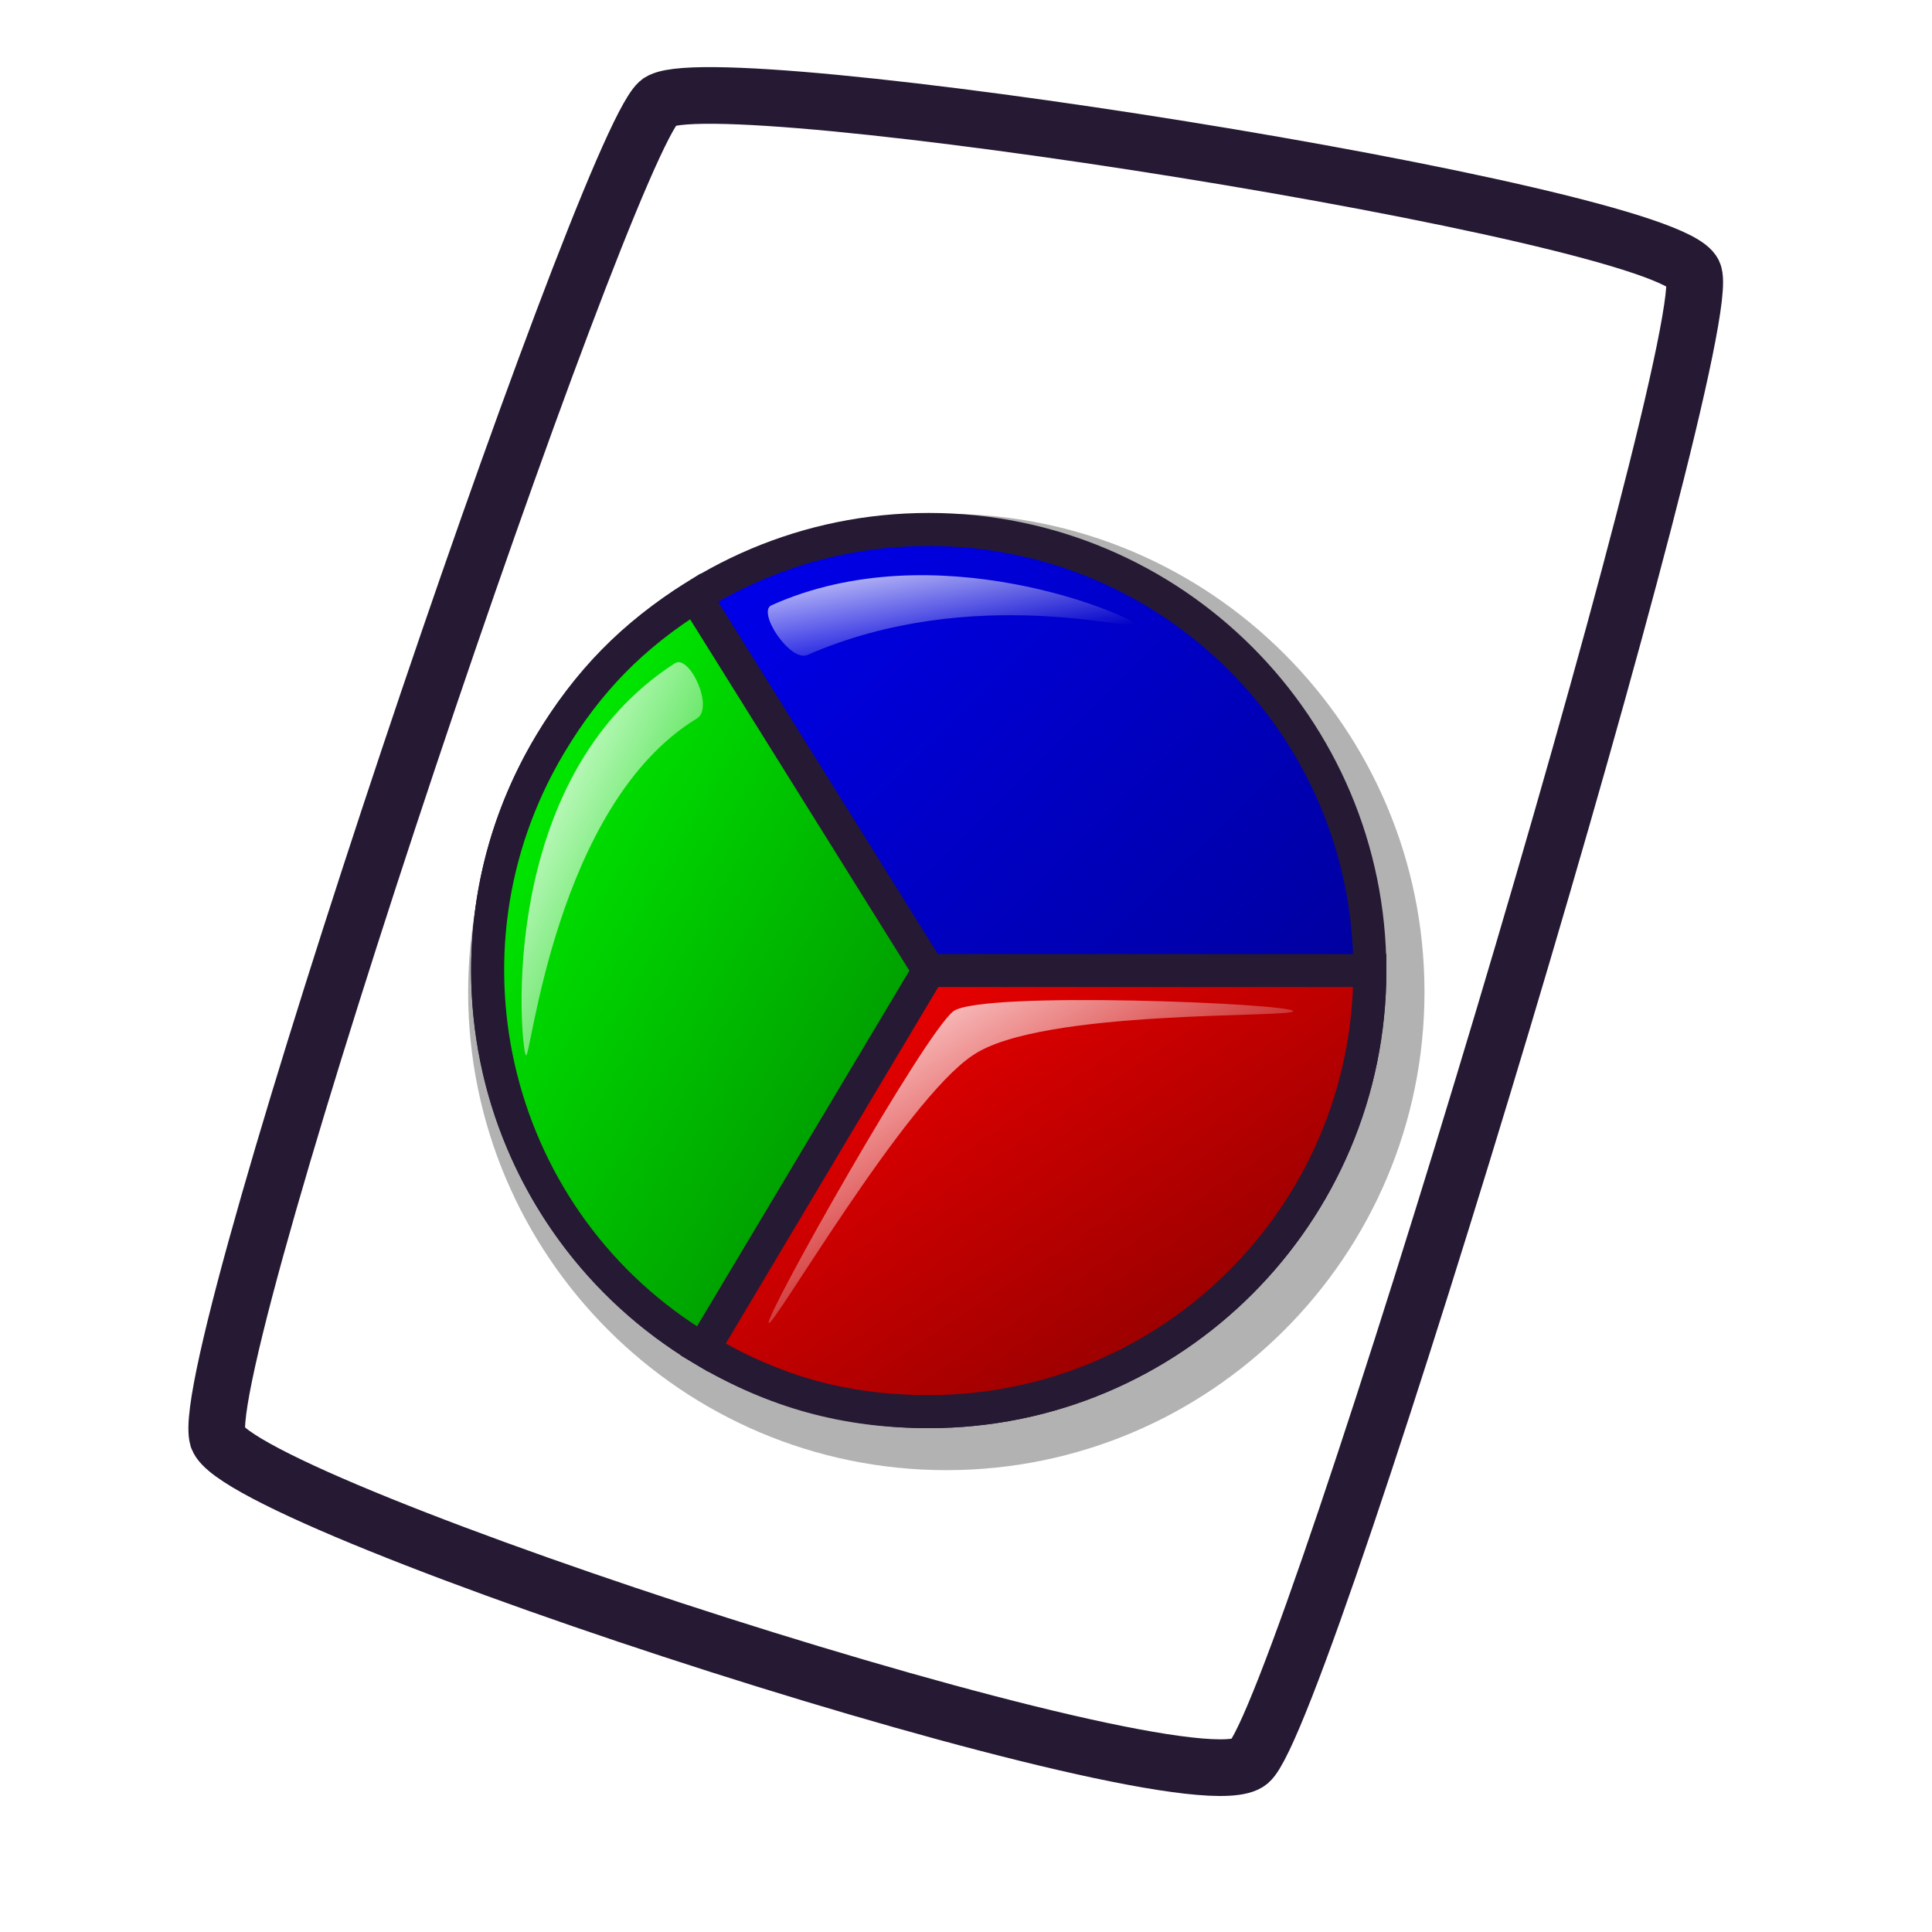
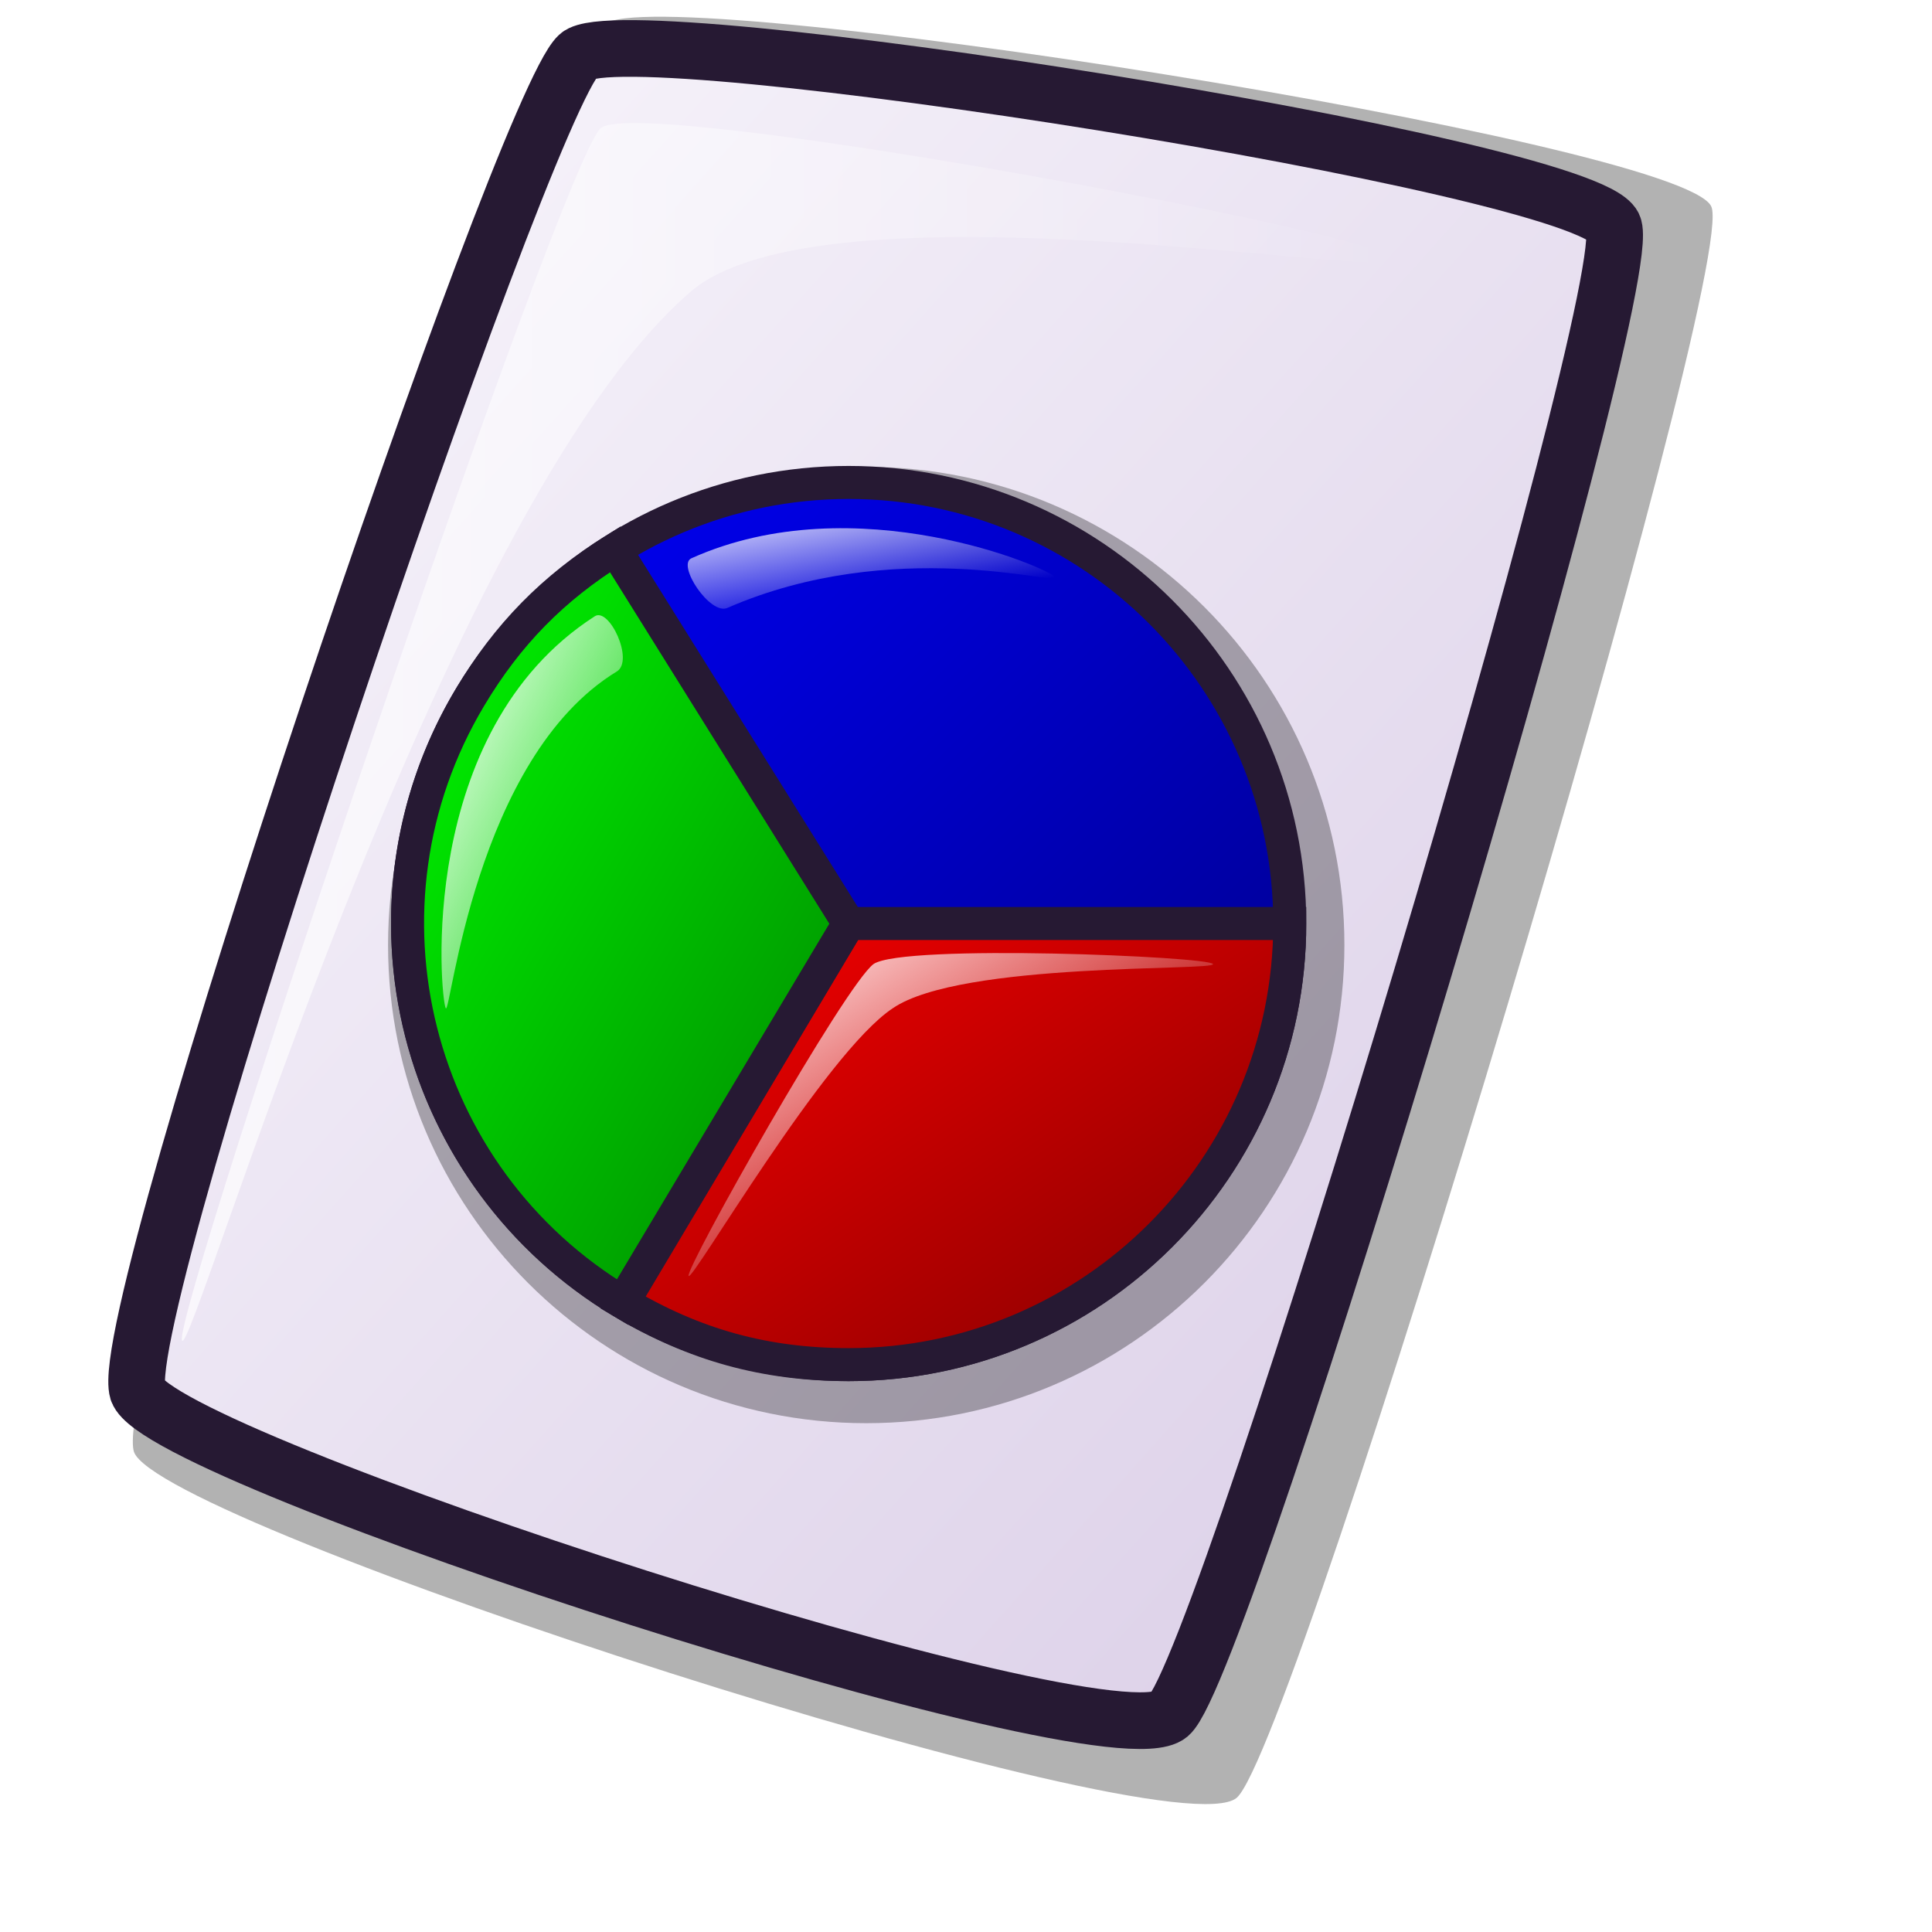
<svg xmlns="http://www.w3.org/2000/svg" xmlns:xlink="http://www.w3.org/1999/xlink" id="svg1" width="48pt" height="48pt">
  <defs id="defs3">
+     <linearGradient id="linearGradient1715">
+       <stop style="stop-color:#000000;stop-opacity:1;" offset="0" id="stop1716" />
+       <stop style="stop-color:#000000;stop-opacity:0;" offset="1" id="stop1717" />
+     </linearGradient>
    <linearGradient id="linearGradient972">
      <stop style="stop-color:#ff0000;stop-opacity:1;" offset="0" id="stop973" />
      <stop style="stop-color:#7f0000;stop-opacity:1;" offset="1" id="stop974" />
    </linearGradient>
    <linearGradient id="linearGradient968">
      <stop style="stop-color:#0000ff;stop-opacity:1;" offset="0" id="stop969" />
      <stop style="stop-color:#00007f;stop-opacity:1;" offset="1" id="stop970" />
    </linearGradient>
    <linearGradient id="linearGradient965">
      <stop style="stop-color:#00ff00;stop-opacity:1;" offset="0" id="stop966" />
      <stop style="stop-color:#007f00;stop-opacity:1;" offset="1" id="stop967" />
    </linearGradient>
    <linearGradient id="linearGradient584">
      <stop style="stop-color:#ffffff;stop-opacity:1;" offset="0" id="stop585" />
      <stop style="stop-color:#ffffff;stop-opacity:0;" offset="1" id="stop586" />
    </linearGradient>
    <linearGradient id="linearGradient578">
      <stop style="stop-color:#faf8fd;stop-opacity:1;" offset="0" id="stop579" />
      <stop style="stop-color:#d9cce6;stop-opacity:1;" offset="1" id="stop580" />
    </linearGradient>
-     <linearGradient xlink:href="#linearGradient584" id="linearGradient581" x1="-0" y1="0" x2="0.654" y2="0.656" />
-     <linearGradient xlink:href="#linearGradient584" id="linearGradient583" x1="0" y1="0" x2="0.968" y2="0.992" />
-     <linearGradient xlink:href="#linearGradient584" id="linearGradient654" x1="-0.055" y1="-0.267" x2="0.785" y2="0.783" />
-     <linearGradient xlink:href="#linearGradient965" id="linearGradient655" x1="0" y1="-0" x2="1.013" y2="0.992" />
-     <linearGradient xlink:href="#linearGradient968" id="linearGradient713" x1="-0" y1="-0" x2="0.977" y2="0.992" />
-     <linearGradient xlink:href="#linearGradient972" id="linearGradient971" x1="0" y1="-0" x2="0.979" y2="0.977" />
-     <linearGradient xlink:href="#linearGradient584" id="linearGradient1000" x1="0" y1="0" x2="1" y2="0" />
-     <linearGradient xlink:href="#linearGradient584" id="linearGradient620" x1="0.042" y1="0.039" x2="0.816" y2="0.039" gradientTransform="scale(1.06324,0.940522)" />
-     <linearGradient xlink:href="#linearGradient584" id="linearGradient621" x1="0.041" y1="0.056" x2="0.765" y2="0.056" gradientTransform="scale(1.06324,0.940522)" />
+     <linearGradient xlink:href="#linearGradient584" id="linearGradient581" x1="19.983" y1="42.212" x2="28.898" y2="51.161" gradientTransform="matrix(1.274211,0,0,0.784799,-2.652811,-1.556751)" gradientUnits="userSpaceOnUse" />
+     <linearGradient xlink:href="#linearGradient584" id="linearGradient583" x1="25.447" y1="14.894" x2="34.007" y2="23.67" gradientTransform="matrix(0.67899,0,0,1.472775,-2.652811,-1.556751)" gradientUnits="userSpaceOnUse" />
+     <linearGradient xlink:href="#linearGradient584" id="linearGradient654" x1="11.583" y1="39.22" x2="16.37" y2="45.208" gradientTransform="matrix(2.138157,0,0,0.467692,-2.652811,-1.556751)" gradientUnits="userSpaceOnUse" />
+     <linearGradient xlink:href="#linearGradient965" id="linearGradient655" x1="20.093" y1="14.918" x2="40.581" y2="34.982" gradientTransform="matrix(0.77671,0,0,1.287483,-2.652811,-1.556751)" gradientUnits="userSpaceOnUse" />
+     <linearGradient xlink:href="#linearGradient968" id="linearGradient713" x1="15.607" y1="16.991" x2="45.225" y2="47.072" gradientUnits="userSpaceOnUse" gradientTransform="translate(-2.652811,-1.556751)" />
+     <linearGradient xlink:href="#linearGradient972" id="linearGradient971" x1="18.718" y1="38.396" x2="37.406" y2="57.031" gradientTransform="matrix(1.214945,0,0,0.823082,-2.652811,-1.556751)" gradientUnits="userSpaceOnUse" />
+     <linearGradient xlink:href="#linearGradient584" id="linearGradient1000" x1="8.679" y1="5.632" x2="49.003" y2="5.632" gradientTransform="matrix(0.999604,0,0,1.000396,-2.652811,-1.556751)" gradientUnits="userSpaceOnUse" />
+     <linearGradient xlink:href="#linearGradient578" id="linearGradient620" x1="4.145" y1="0.628" x2="57.092" y2="53.988" gradientTransform="scale(0.942172,1.061378)" gradientUnits="userSpaceOnUse" />
+     <linearGradient xlink:href="#linearGradient1715" id="linearGradient621" x1="0.041" y1="0.056" x2="0.765" y2="0.056" gradientTransform="scale(1.06324,0.940522)" />
  </defs>
-   <path d="M 7.213 47.636 C 7.97 49.898 39.328 60.071 41.387 58.364 C 43.23 56.819 57.02 10.86 56.096 9.038 C 55.137 7.028 23.322 2.023 21.811 3.397 C 19.951 5.1 6.417 45.04 7.213 47.636 z " style="font-size:12;fill:url(#linearGradient620);fill-rule:evenodd;stroke:#261933;stroke-width:1.877;" id="path634" />
-   <path style="font-size:12;fill:#000000;fill-rule:evenodd;stroke-width:1.875;stroke:none;stroke-opacity:1;stroke-dasharray:none;fill-opacity:1;opacity:0.303;" d="M 47.188 32.861 C 47.188 41.605 40.092 48.701 31.348 48.701 C 22.604 48.701 15.508 41.605 15.508 32.861 C 15.508 24.118 22.604 17.021 31.348 17.021 C 40.092 17.021 47.188 24.118 47.188 32.861 z " id="path999" />
-   <path style="font-size:12;fill:url(#linearGradient713);fill-rule:evenodd;stroke:#261933;stroke-width:1.094;" d="M 45.378 32.15 C 45.378 40.216 38.832 46.762 30.766 46.762 C 22.7 46.762 16.154 40.216 16.154 32.15 C 16.154 24.085 22.7 17.539 30.766 17.539 C 38.832 17.539 45.378 24.085 45.378 32.15 z " id="path959" />
-   <path style="font-size:12;fill:url(#linearGradient971);fill-rule:evenodd;stroke:#261933;stroke-width:1.094;" d="M 45.378 32.15 C 45.378 40.216 38.832 46.762 30.766 46.762 C 28.007 46.762 25.658 46.115 23.288 44.704 L 30.766 32.15 L 45.378 32.15 z " id="path960" />
-   <path style="font-size:12;fill:url(#linearGradient655);fill-rule:evenodd;stroke:#261933;stroke-width:1.094;" d="M 23.274 44.695 C 16.349 40.559 14.086 31.583 18.221 24.658 C 19.471 22.566 20.963 21.044 23.031 19.754 L 30.766 32.15 L 23.274 44.695 z " id="path961" />
-   <path style="fill:url(#linearGradient581);fill-rule:evenodd;stroke:none;stroke-opacity:1;stroke-width:1pt;stroke-linejoin:miter;stroke-linecap:butt;fill-opacity:1;" d="M 25.464 43.824 C 25.353 43.571 30.635 34.207 31.59 33.492 C 32.584 32.816 42.727 33.242 42.836 33.492 C 42.94 33.73 34.49 33.407 32.23 34.955 C 29.974 36.44 25.566 44.059 25.464 43.824 z " id="path962" />
-   <path style="fill:url(#linearGradient583);fill-rule:evenodd;stroke:none;stroke-opacity:1;stroke-width:1pt;stroke-linejoin:miter;stroke-linecap:butt;fill-opacity:1;" d="M 17.418 34.955 C 17.242 34.62 16.41 25.797 22.355 21.972 C 22.834 21.659 23.667 23.44 23.086 23.8 C 18.368 26.67 17.577 35.26 17.418 34.955 z " id="path963" />
-   <path style="fill:url(#linearGradient654);fill-rule:evenodd;stroke:none;stroke-opacity:1;stroke-width:1pt;stroke-linejoin:miter;stroke-linecap:butt;fill-opacity:1;" d="M 25.555 20.051 C 30.995 17.606 37.45 20.391 37.624 20.691 C 37.786 20.97 32.252 19.294 26.744 21.697 C 26.175 21.94 25.068 20.275 25.555 20.051 z " id="path964" />
-   <path d="M 48.525 60.049 C 49.335 62.468 82.852 73.341 85.053 71.516 C 87.023 69.866 101.762 20.742 100.775 18.794 C 99.749 16.646 65.743 11.296 64.129 12.765 C 62.141 14.585 47.675 57.275 48.525 60.049 z " style="font-size:12;opacity:0.303;fill-rule:evenodd;stroke-width:12.5;fill:url(#linearGradient621);" id="path639" />
-   <path d="M 8.682 45.96 C 8.354 45.131 21.358 6.581 22.573 5.786 C 24.093 4.749 48.654 9.339 48.98 10.166 C 49.279 10.925 29.818 7.385 25.488 11.257 C 17.183 18.477 8.98 46.716 8.682 45.96 z " style="font-size:12;opacity:0.7;fill:url(#linearGradient1000);fill-rule:evenodd;stroke:none;stroke-width:0.1pt;" id="path640" />
+   <path d="M 4.436,48.091 C 5.245,50.509 38.763,61.382 40.964,59.557 C 42.933,57.907 57.673,8.783 56.686,6.835 C 55.66,4.687 21.654,-0.663 20.04,0.806 C 18.052,2.626 3.586,45.316 4.436,48.091 z " style="font-size:12;opacity:0.303;fill:#000000;fill-opacity:1;fill-rule:evenodd;stroke-width:12.5" id="path639" />
+   <path d="M 4.56,46.079 C 5.317,48.341 36.675,58.514 38.734,56.807 C 40.577,55.263 54.367,9.304 53.443,7.481 C 52.484,5.471 20.669,0.466 19.159,1.84 C 17.298,3.543 3.765,43.483 4.56,46.079 z " style="font-size:12;fill:url(#linearGradient620);fill-rule:evenodd;stroke:#261933;stroke-width:1.877;fill-opacity:1.0;" id="path634" />
+   <path style="font-size:12;opacity:0.303;fill:#000000;fill-opacity:1;fill-rule:evenodd;stroke:none;stroke-width:1.875;stroke-opacity:1" d="M 44.535,31.305 C 44.535,40.048 37.439,47.145 28.695,47.145 C 19.951,47.145 12.855,40.048 12.855,31.305 C 12.855,22.561 19.951,15.465 28.695,15.465 C 37.439,15.465 44.535,22.561 44.535,31.305 z " id="path999" />
+   <path style="font-size:12;fill:url(#linearGradient713);fill-rule:evenodd;stroke:#261933;stroke-width:1.094" d="M 42.725,30.593 C 42.725,38.659 36.179,45.205 28.113,45.205 C 20.047,45.205 13.501,38.659 13.501,30.593 C 13.501,22.528 20.047,15.982 28.113,15.982 C 36.179,15.982 42.725,22.528 42.725,30.593 z " id="path959" />
+   <path style="font-size:12;fill:url(#linearGradient971);fill-rule:evenodd;stroke:#261933;stroke-width:1.094" d="M 42.725,30.593 C 42.725,38.659 36.179,45.205 28.113,45.205 C 25.355,45.205 23.006,44.559 20.636,43.147 L 28.113,30.593 L 42.725,30.593 z " id="path960" />
+   <path style="font-size:12;fill:url(#linearGradient655);fill-rule:evenodd;stroke:#261933;stroke-width:1.094" d="M 20.621,43.138 C 13.696,39.003 11.433,30.026 15.568,23.102 C 16.818,21.01 18.311,19.487 20.378,18.197 L 28.113,30.593 L 20.621,43.138 z " id="path961" />
+   <path style="fill:url(#linearGradient581);fill-opacity:1;fill-rule:evenodd;stroke:none;stroke-width:1pt;stroke-linecap:butt;stroke-linejoin:miter;stroke-opacity:1" d="M 22.811,42.267 C 22.7,42.015 27.982,32.651 28.937,31.935 C 29.931,31.259 40.074,31.686 40.183,31.935 C 40.287,32.173 31.837,31.85 29.577,33.398 C 27.321,34.884 22.914,42.502 22.811,42.267 z " id="path962" />
+   <path style="fill:url(#linearGradient583);fill-opacity:1;fill-rule:evenodd;stroke:none;stroke-width:1pt;stroke-linecap:butt;stroke-linejoin:miter;stroke-opacity:1" d="M 14.765,33.398 C 14.589,33.063 13.758,24.24 19.702,20.415 C 20.181,20.102 21.014,21.884 20.434,22.243 C 15.715,25.113 14.924,33.703 14.765,33.398 z " id="path963" />
+   <path style="fill:url(#linearGradient654);fill-opacity:1;fill-rule:evenodd;stroke:none;stroke-width:1pt;stroke-linecap:butt;stroke-linejoin:miter;stroke-opacity:1" d="M 22.902,18.495 C 28.343,16.049 34.797,18.834 34.972,19.135 C 35.133,19.413 29.599,17.737 24.091,20.14 C 23.522,20.383 22.415,18.718 22.902,18.495 z " id="path964" />
+   <path d="M 6.029,44.403 C 5.701,43.574 18.705,5.024 19.92,4.229 C 21.44,3.193 46.001,7.783 46.327,8.61 C 46.627,9.368 27.165,5.828 22.835,9.701 C 14.531,16.92 6.327,45.159 6.029,44.403 z " style="font-size:12;opacity:0.7;fill:url(#linearGradient1000);fill-rule:evenodd;stroke:none;stroke-width:0.1pt" id="path640" />
</svg>
